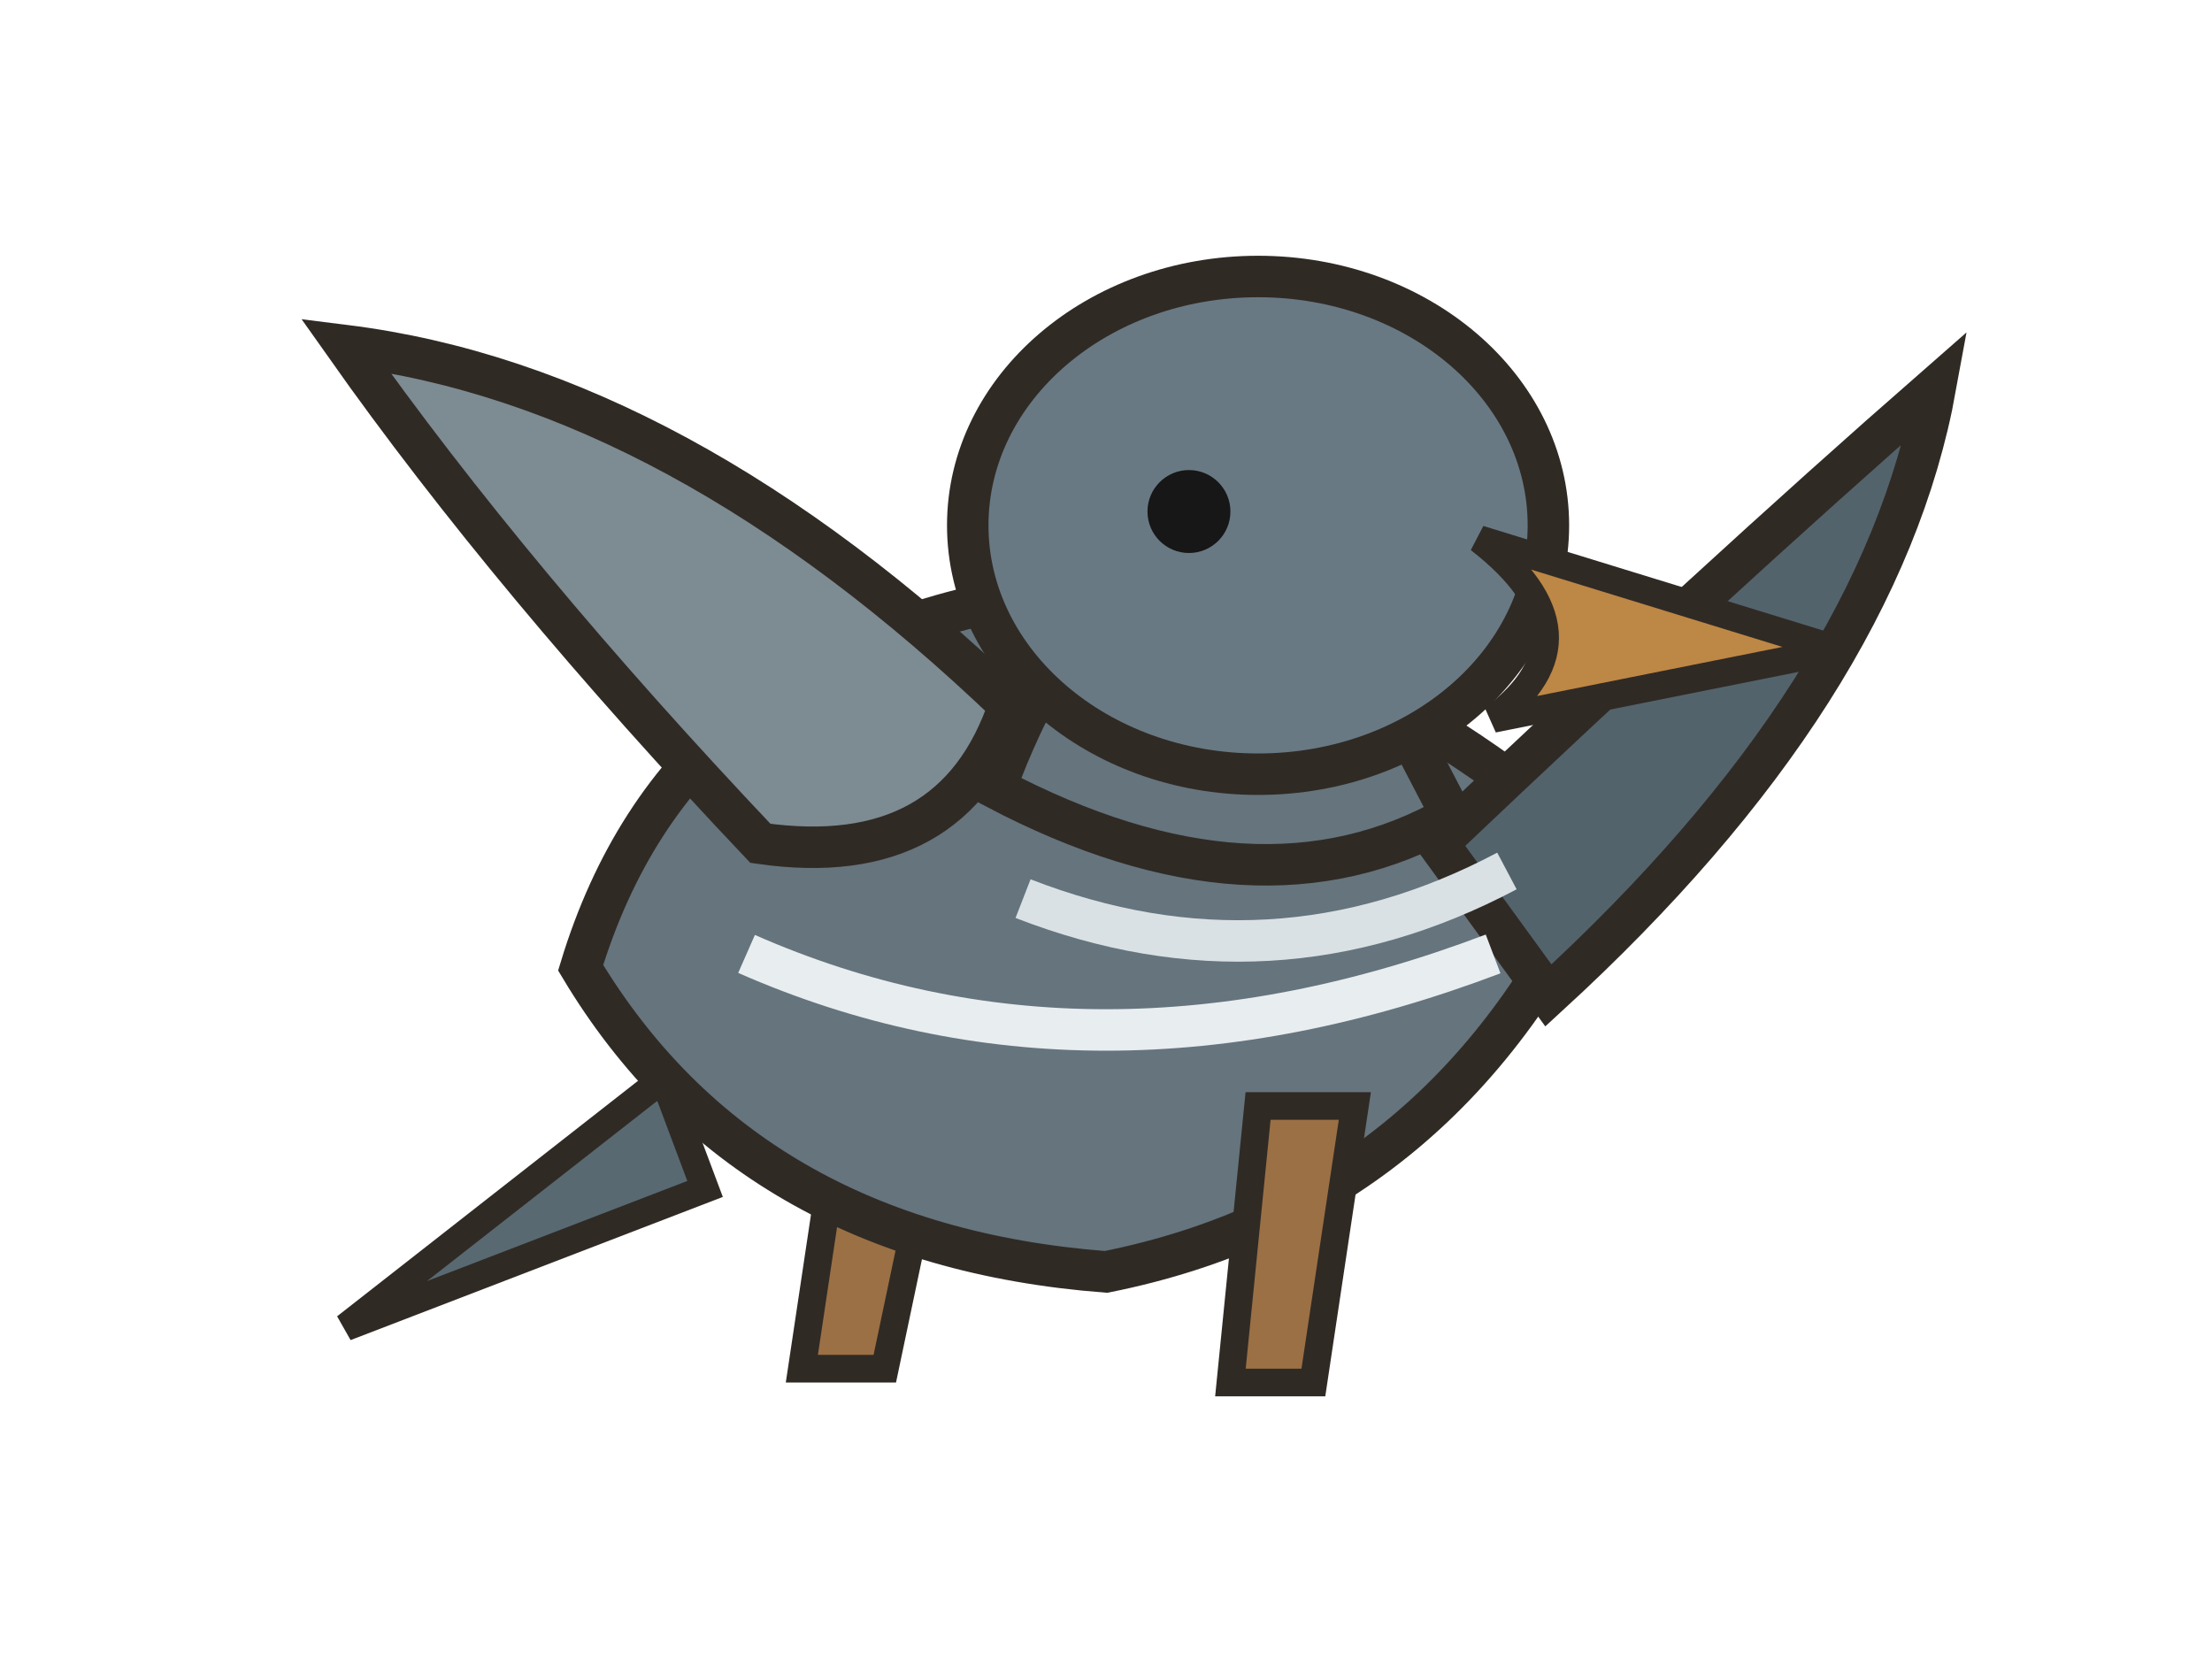
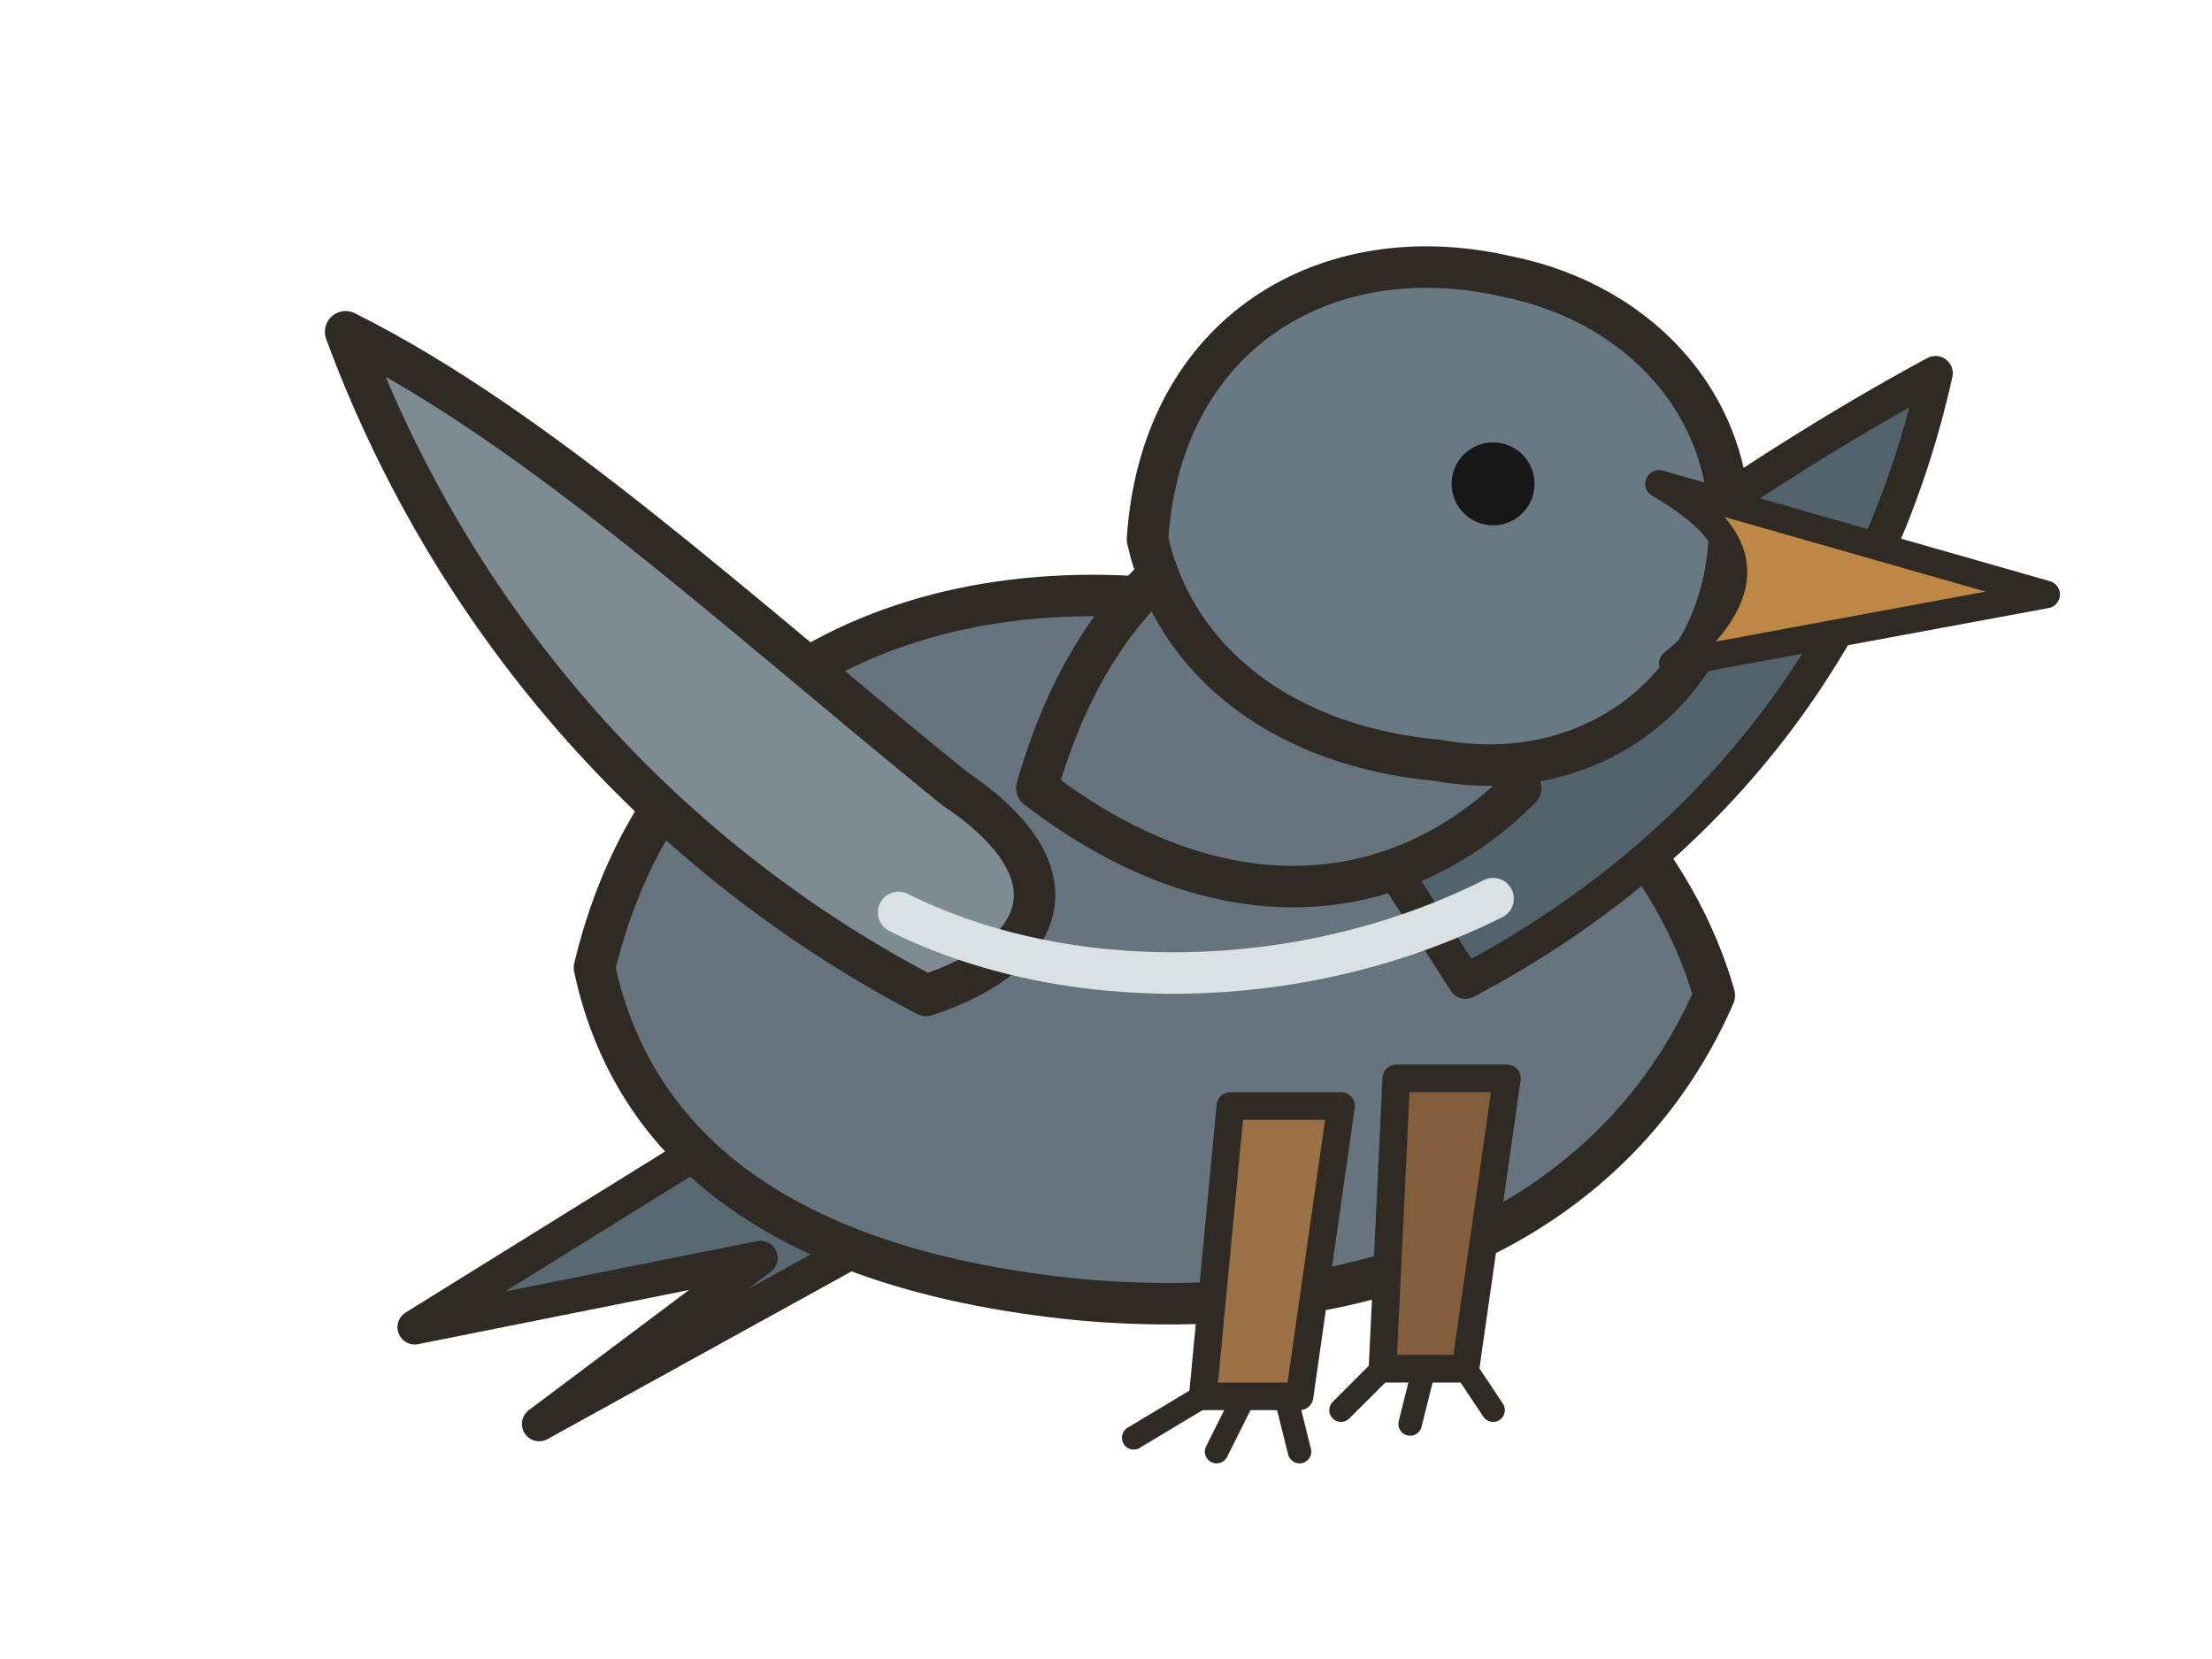
<svg xmlns="http://www.w3.org/2000/svg" viewBox="0 0 160 120" role="img" aria-label="bird pet master artwork">
-   <g id="pet-root">
-     <g id="tail">
-       <path d="M48 78 L25 96 L51 86Z" fill="#586971" stroke="#302a25" stroke-width="2" />
-     </g>
-     <g id="hind-legs">
-       <path d="M61 79 L58 99 L64 99 L68 80Z" fill="#9b7044" stroke="#302a25" stroke-width="2" />
-     </g>
-     <g id="body">
-       <path d="M42 70 Q49 47 75 43 Q97 45 116 62 Q105 87 80 92 Q54 90 42 70Z" fill="#65747d" stroke="#302a25" stroke-width="3" />
-       <path d="M55 61 Q37 42 25 25 Q49 28 73 51 Q69 63 55 61Z" fill="#7d8b92" stroke="#302a25" stroke-width="3" />
-       <path d="M104 61 Q124 42 140 28 Q136 50 112 72Z" fill="#53636c" stroke="#302a25" stroke-width="3" />
-     </g>
-     <g id="front-legs">
-       <path d="M91 80 L89 100 L95 100 L98 80Z" fill="#9b7044" stroke="#302a25" stroke-width="2" />
-     </g>
-     <g id="neck">
-       <path d="M72 57 Q79 38 93 36 L105 59 Q91 67 72 57Z" fill="#65747d" stroke="#302a25" stroke-width="3" />
-     </g>
-     <g id="head">
-       <ellipse cx="91" cy="38" rx="21" ry="18" fill="#687983" stroke="#302a25" stroke-width="3" />
-       <path d="M107 39 L133 47 L108 52 Q116 46 107 39Z" fill="#bd8745" stroke="#302a25" stroke-width="2" />
-     </g>
-     <g id="face">
-       <circle cx="86" cy="37" r="3" fill="#171717" />
-       <path d="M74 65 Q92 72 109 63" fill="none" stroke="#d9e1e4" stroke-width="3" />
-     </g>
-     <g id="species-surface">
-       <path d="M54 69 Q79 80 108 69" fill="none" stroke="#e8edf0" stroke-width="3" />
-     </g>
-     <g id="markings" />
+   <g id="pet-root" stroke="#302a25" stroke-linejoin="round" stroke-linecap="round">
+     <path id="tail" d="M59 78 L30 96 L55 91 L39 103 L68 87Z" fill="#586971" stroke-width="2.5" />
+     <path id="body" d="M43 70 C48 49 67 40 89 44 C106 47 120 58 124 72 C117 88 100 96 78 94 C58 92 46 84 43 70Z" fill="#65747d" stroke-width="3" />
+     <path id="wing-near" d="M69 57 C53 44 39 31 25 24 C32 43 46 61 67 72 C76 69 78 63 69 57Z" fill="#7d8b92" stroke-width="3" />
+     <path id="wing-far" d="M97 57 C113 44 127 34 140 27 C136 45 125 61 106 71Z" fill="#53636c" stroke-width="2.5" />
+     <path id="neck" d="M75 57 C79 43 88 35 101 36 L110 57 C101 66 88 67 75 57Z" fill="#65747d" stroke-width="3" />
+     <path id="head" d="M83 39 C84 24 96 17 109 20 C119 22 126 30 125 40 C124 50 115 57 104 55 C93 54 85 48 83 39Z" fill="#687983" stroke-width="3" />
+     <path id="beak" d="M120 35 L148 43 L121 48 C127 43 127 39 120 35Z" fill="#bd8745" stroke-width="2" />
+     <path id="eye" d="M108 32 A3 3 0 1 0 108 38 A3 3 0 1 0 108 32Z" fill="#171717" stroke="none" />
+     <path id="chest" d="M65 66 C77 72 94 72 108 65" fill="none" stroke="#d9e1e4" stroke-width="3" />
+     <path id="front-leg-near" d="M89 80 L87 101 L94 101 L97 80Z" fill="#9b7044" stroke-width="2" />
+     <path id="front-leg-far" d="M101 78 L100 99 L106 99 L109 78Z" fill="#825e3d" stroke-width="2" />
+     <path id="foot-near" d="M87 101 L82 104 M90 101 L88 105 M93 101 L94 105" fill="none" stroke-width="1.7" />
+     <path id="foot-far" d="M100 99 L97 102 M103 99 L102 103 M106 99 L108 102" fill="none" stroke-width="1.7" />
  </g>
</svg>
